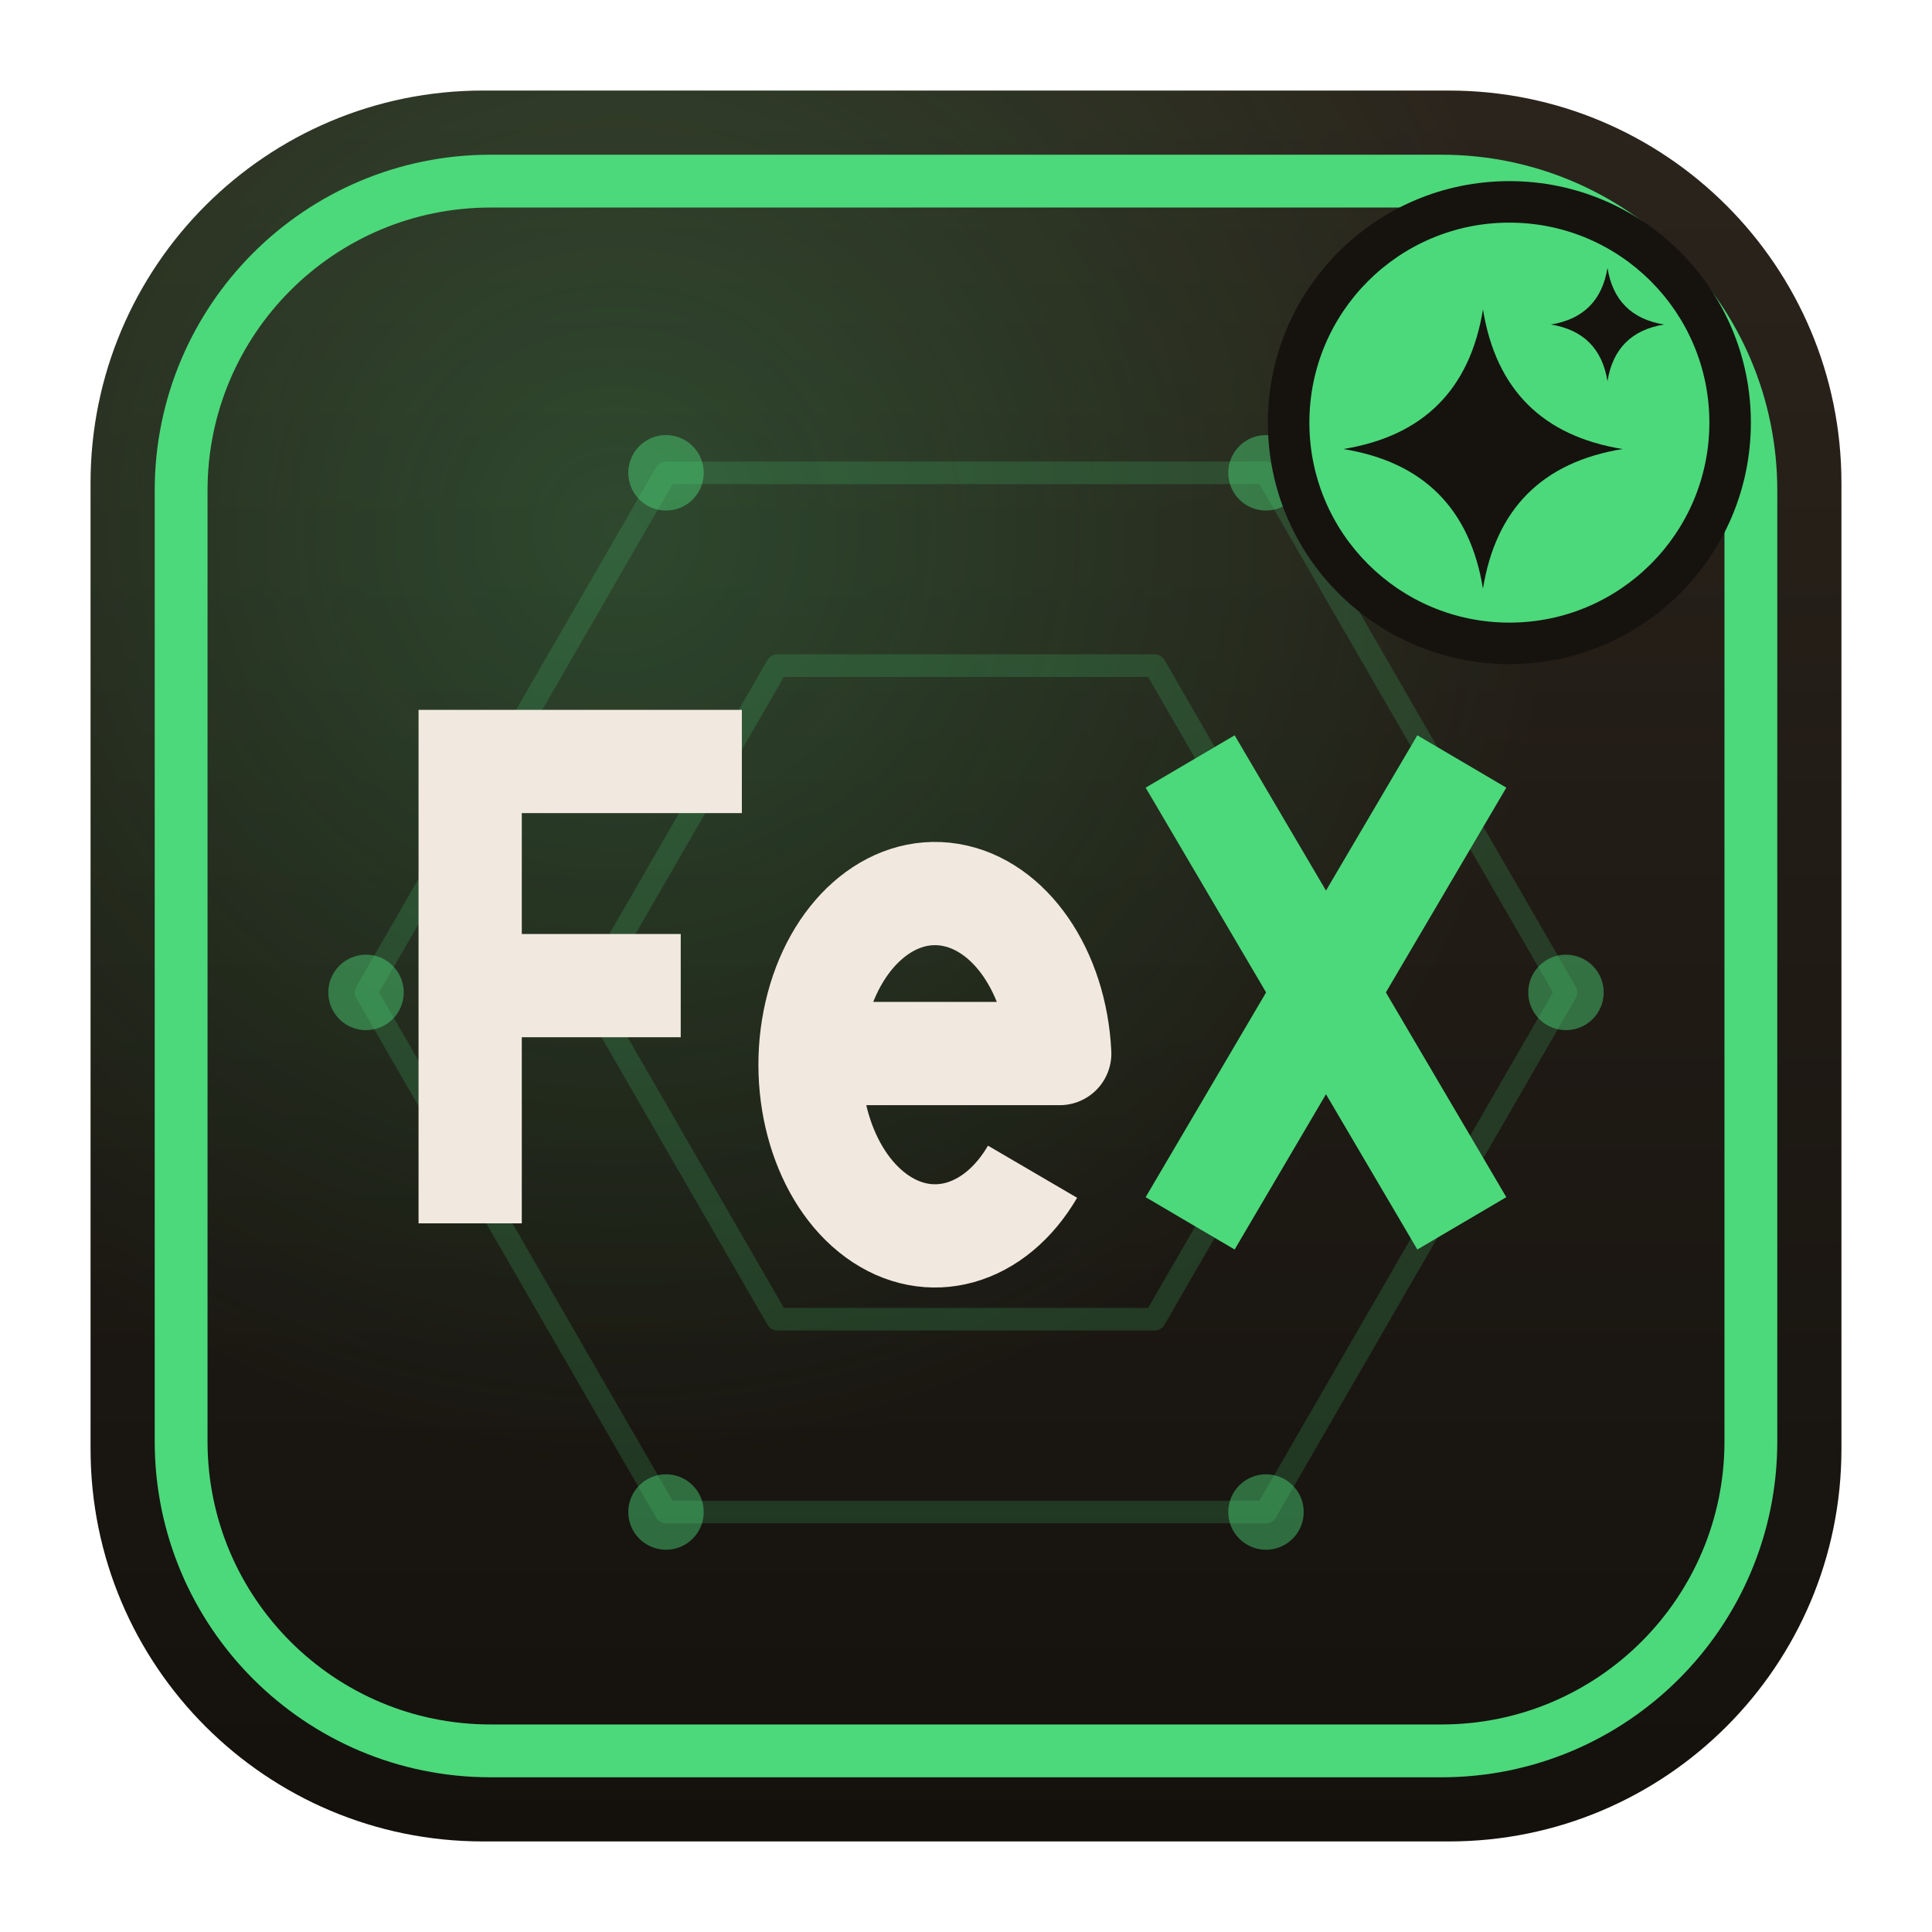
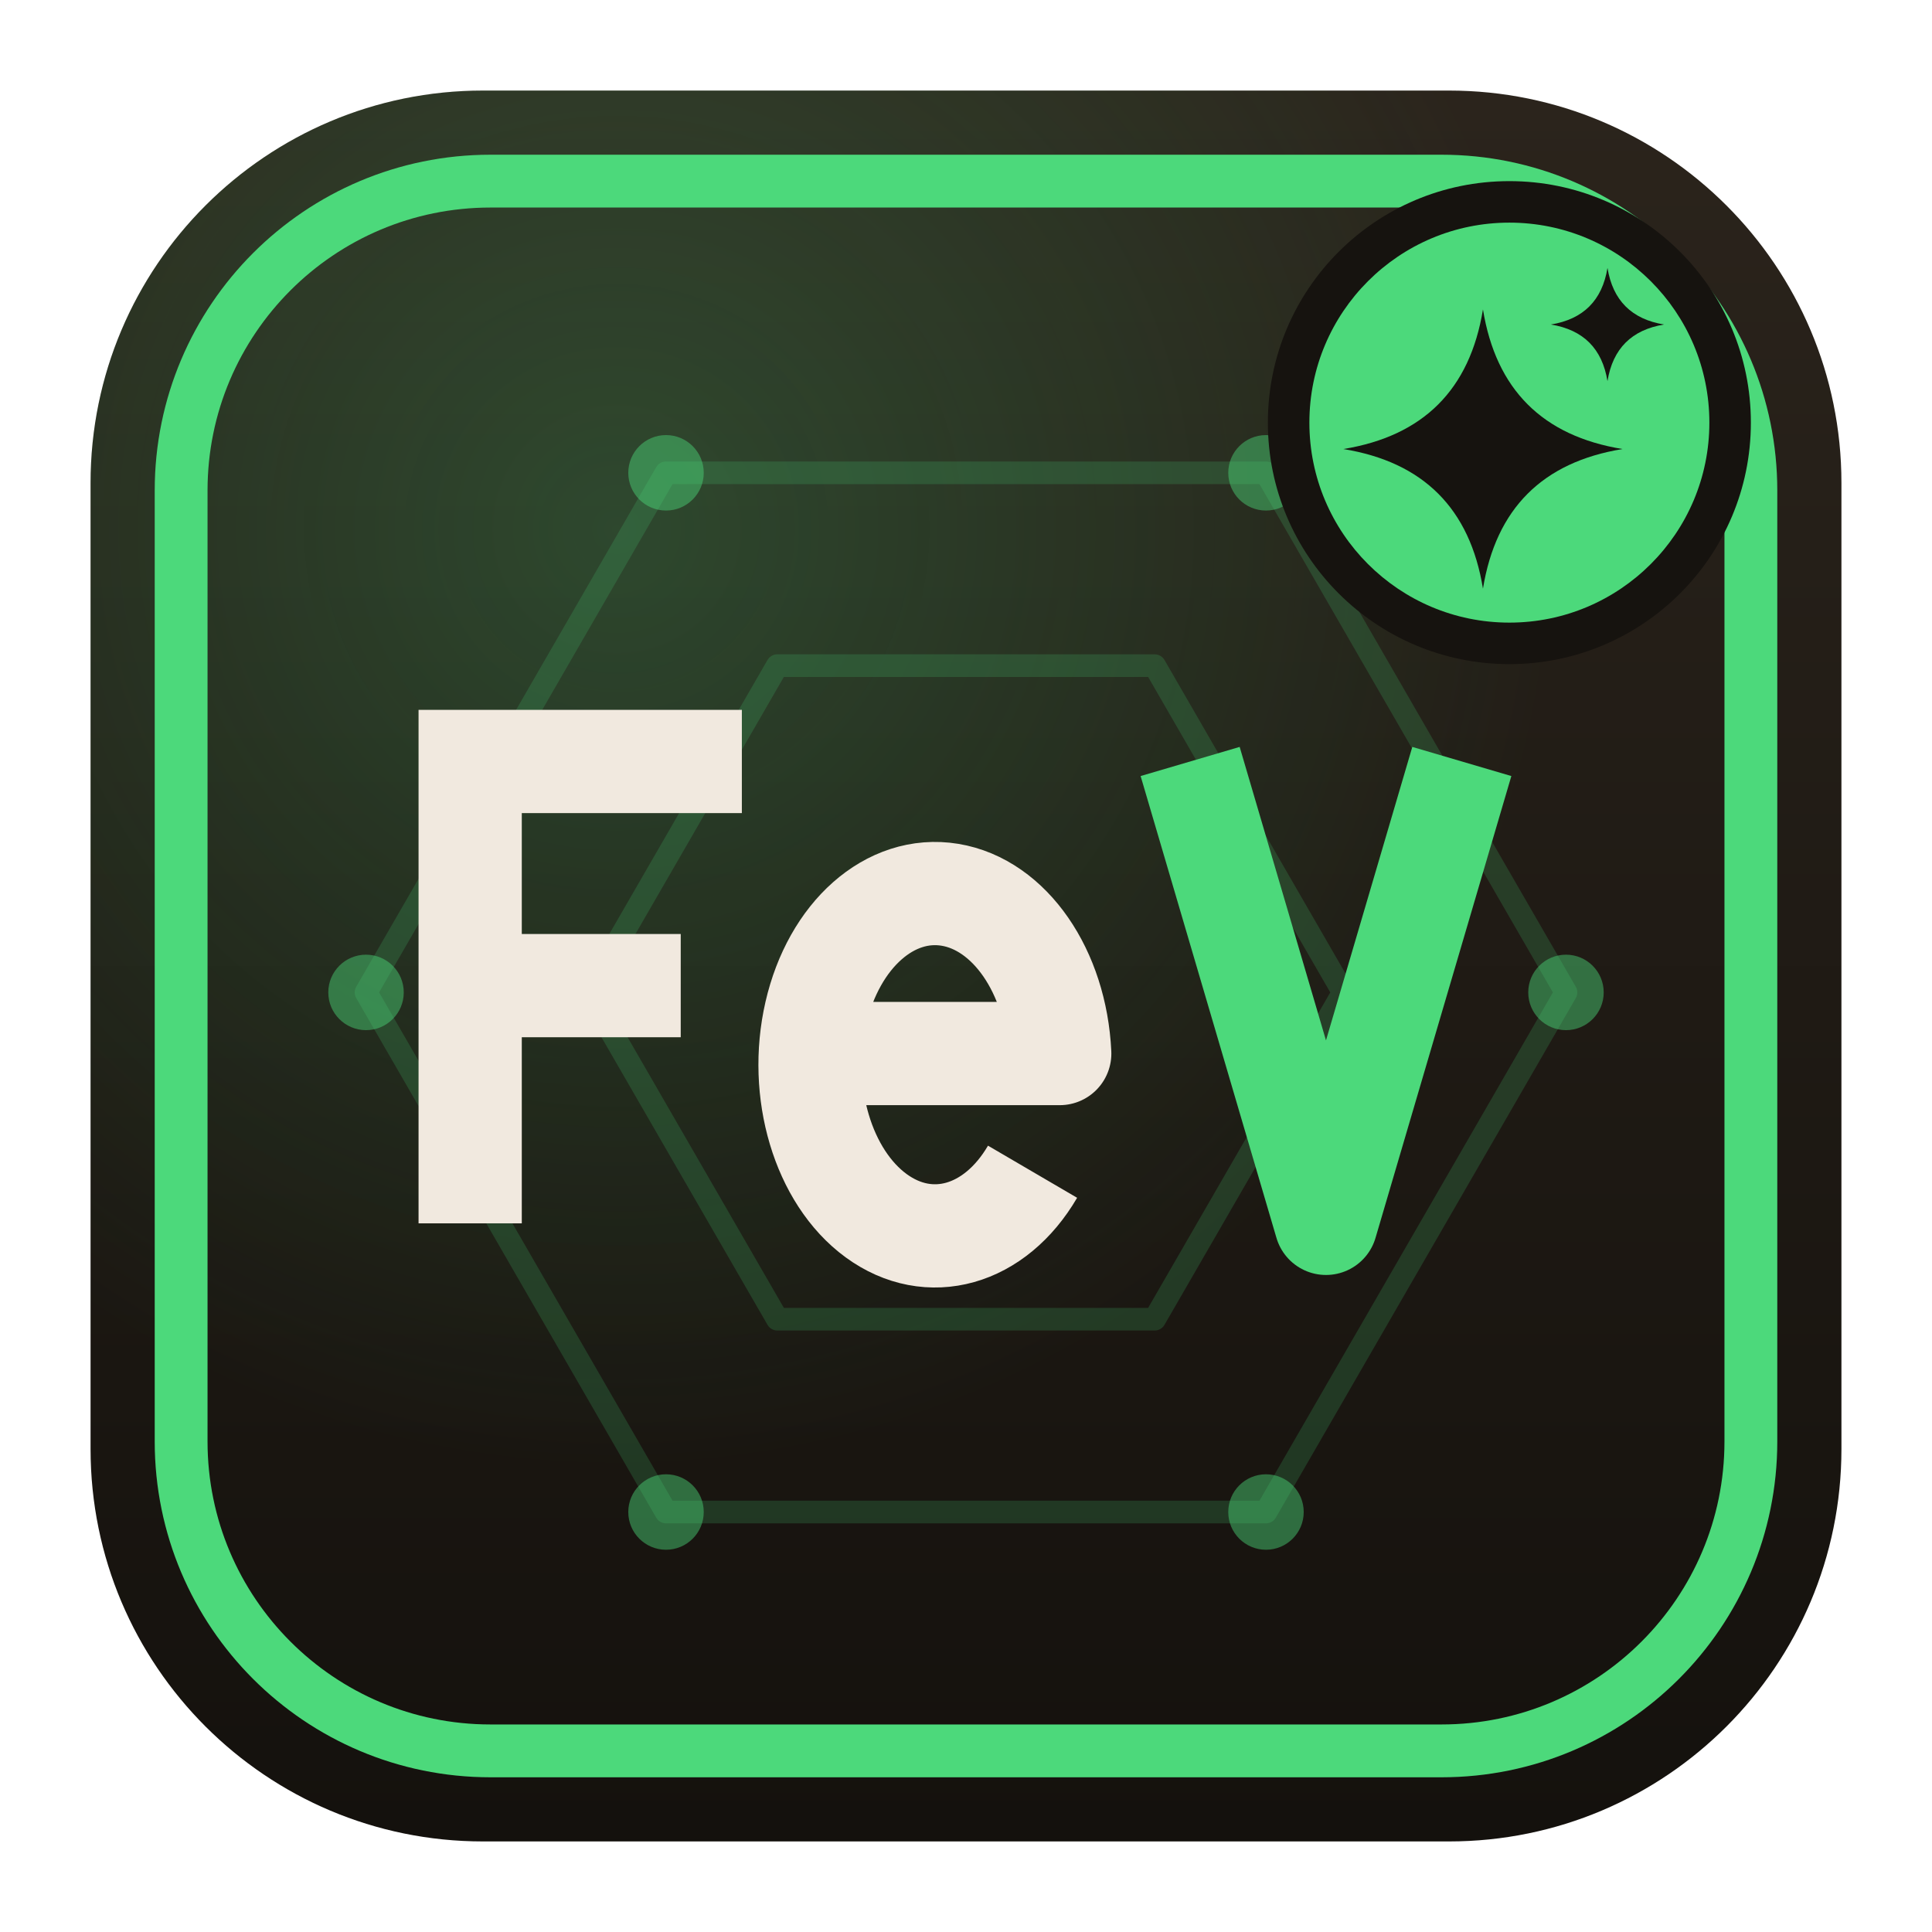
<svg xmlns="http://www.w3.org/2000/svg" viewBox="0 0 1024 1024" width="1024" height="1024">
  <defs>
    <linearGradient id="agentic-bg" x1="0" y1="0" x2="0" y2="1">
      <stop offset="0" stop-color="#2b241c" />
      <stop offset="1" stop-color="#14110d" />
    </linearGradient>
    <radialGradient id="agentic-glow" cx="0.3" cy="0.25" r="0.9">
      <stop offset="0" stop-color="#4CD97B" stop-opacity="0.22" />
      <stop offset="0.6" stop-color="#4CD97B" stop-opacity="0" />
    </radialGradient>
  </defs>
  <rect x="48" y="48" width="928" height="928" rx="208" fill="url(#agentic-bg)" />
  <rect x="48" y="48" width="928" height="928" rx="208" fill="url(#agentic-glow)" />
  <rect x="96" y="96" width="832" height="832" rx="164" fill="none" stroke="#4CD97B" stroke-width="28" />
  <g transform="translate(0 -34)">
    <g fill="none" stroke="#4CD97B" stroke-opacity="0.18" stroke-width="12" stroke-linejoin="round">
      <polygon points="830.0,560.0 671.0,835.4 353.0,835.4 194.0,560.0 353.0,284.6 671.0,284.6" />
      <polygon points="712.0,560.0 612.0,733.2 412.0,733.2 312.0,560.0 412.0,386.8 612.0,386.8" />
    </g>
    <g fill="#4CD97B" fill-opacity="0.45">
      <circle cx="830.0" cy="560.0" r="20" />
      <circle cx="671.0" cy="835.4" r="20" />
      <circle cx="353.0" cy="835.4" r="20" />
      <circle cx="194.0" cy="560.0" r="20" />
      <circle cx="353.0" cy="284.6" r="20" />
      <circle cx="671.0" cy="284.6" r="20" />
    </g>
    <g transform="translate(512 560) scale(0.72) translate(-365.0 -560)">
      <g fill="none" stroke="#f1e9df" stroke-width="76" stroke-linecap="butt" stroke-linejoin="miter">
        <path transform="translate(-330 0)" d="M330 730 V390 H530" />
        <path transform="translate(-330 0)" d="M330 555 H485" />
      </g>
      <g fill="none" stroke="#f1e9df" stroke-width="76" stroke-linecap="butt" stroke-linejoin="round">
        <path transform="translate(-334 0)" d="M584 605 H768 A92 126 0 1 0 748 692" />
      </g>
      <g fill="none" stroke="#4CD97B" stroke-width="76" stroke-linecap="butt" stroke-linejoin="round">
-         <path transform="translate(530 0)" d="M0 390 L200 730" />
-         <path transform="translate(530 0)" d="M200 390 L0 730" />
+         <path transform="translate(530 0)" d="M0 390 L100 730 L200 390" />
      </g>
    </g>
  </g>
  <circle cx="800" cy="224" r="128" fill="#16130f" />
  <circle cx="800" cy="224" r="106" fill="#4CD97B" />
  <g transform="translate(800 224)">
    <path fill="#16130f" d="M-14 -60 Q-3.64 3.64 60 14 Q-3.64 24.36 -14 88 Q-24.36 24.36 -88 14 Q-24.36 3.64 -14 -60 Z" />
    <path fill="#16130f" d="M52 -82 Q56.2 -56.2 82 -52 Q56.2 -47.8 52 -22 Q47.8 -47.8 22 -52 Q47.8 -56.2 52 -82 Z" />
  </g>
</svg>
